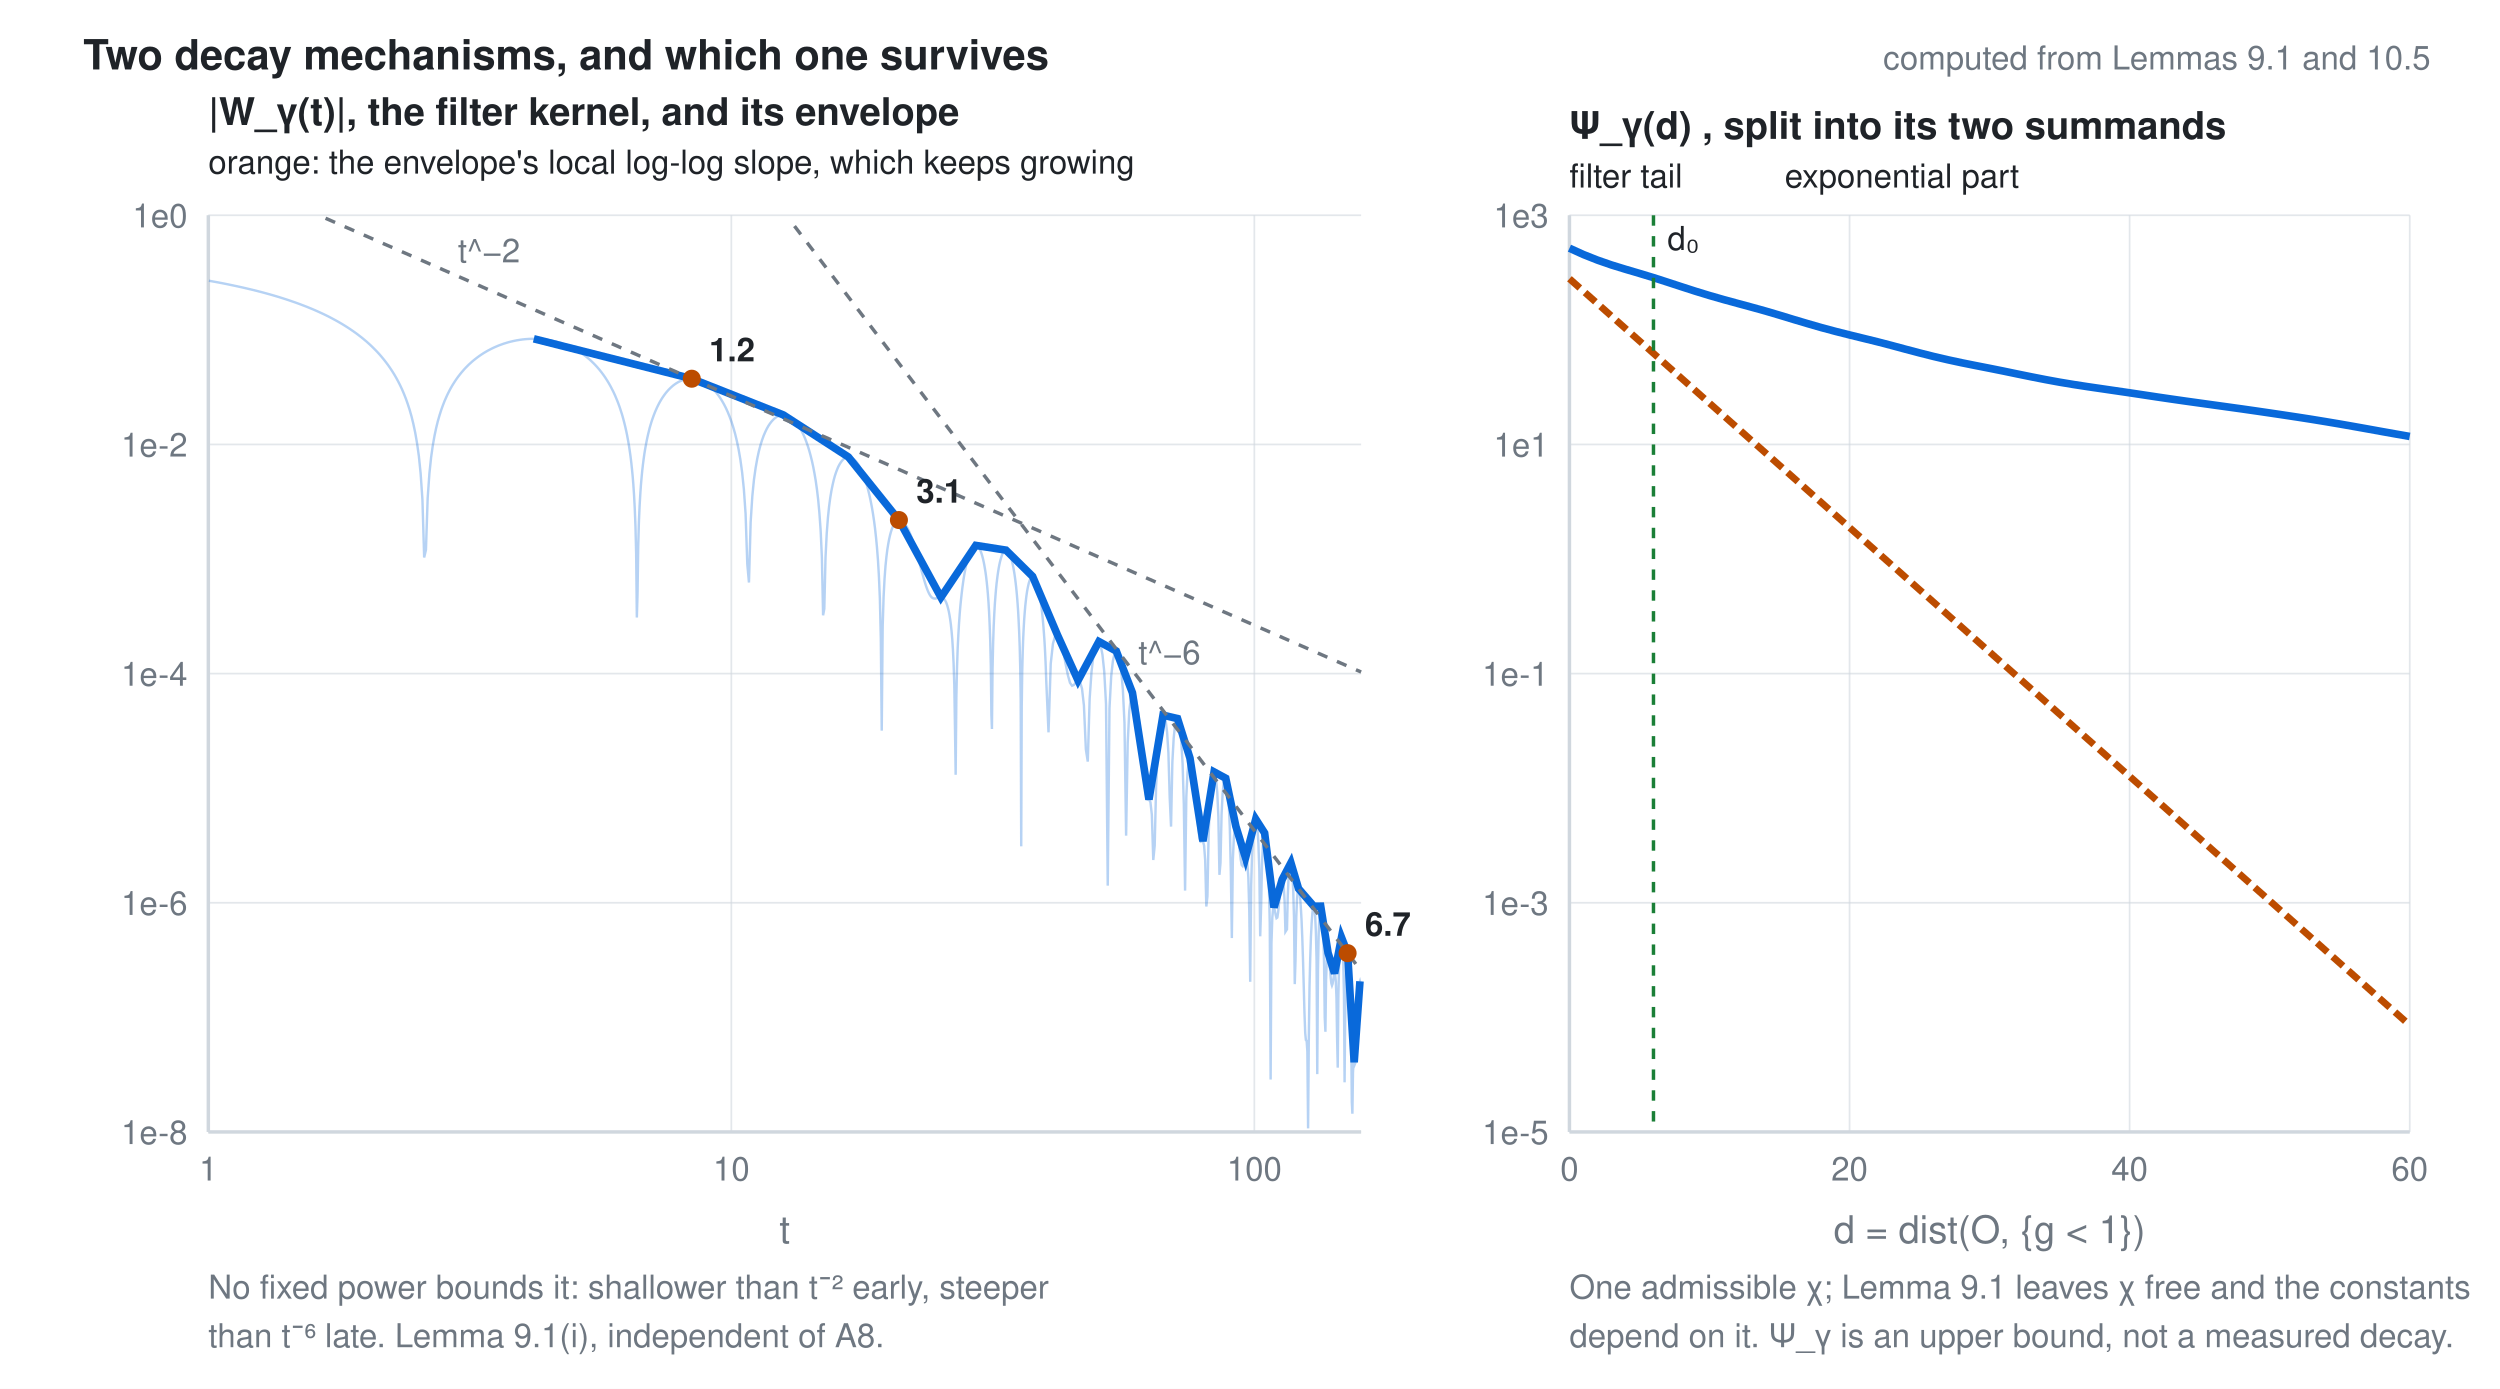
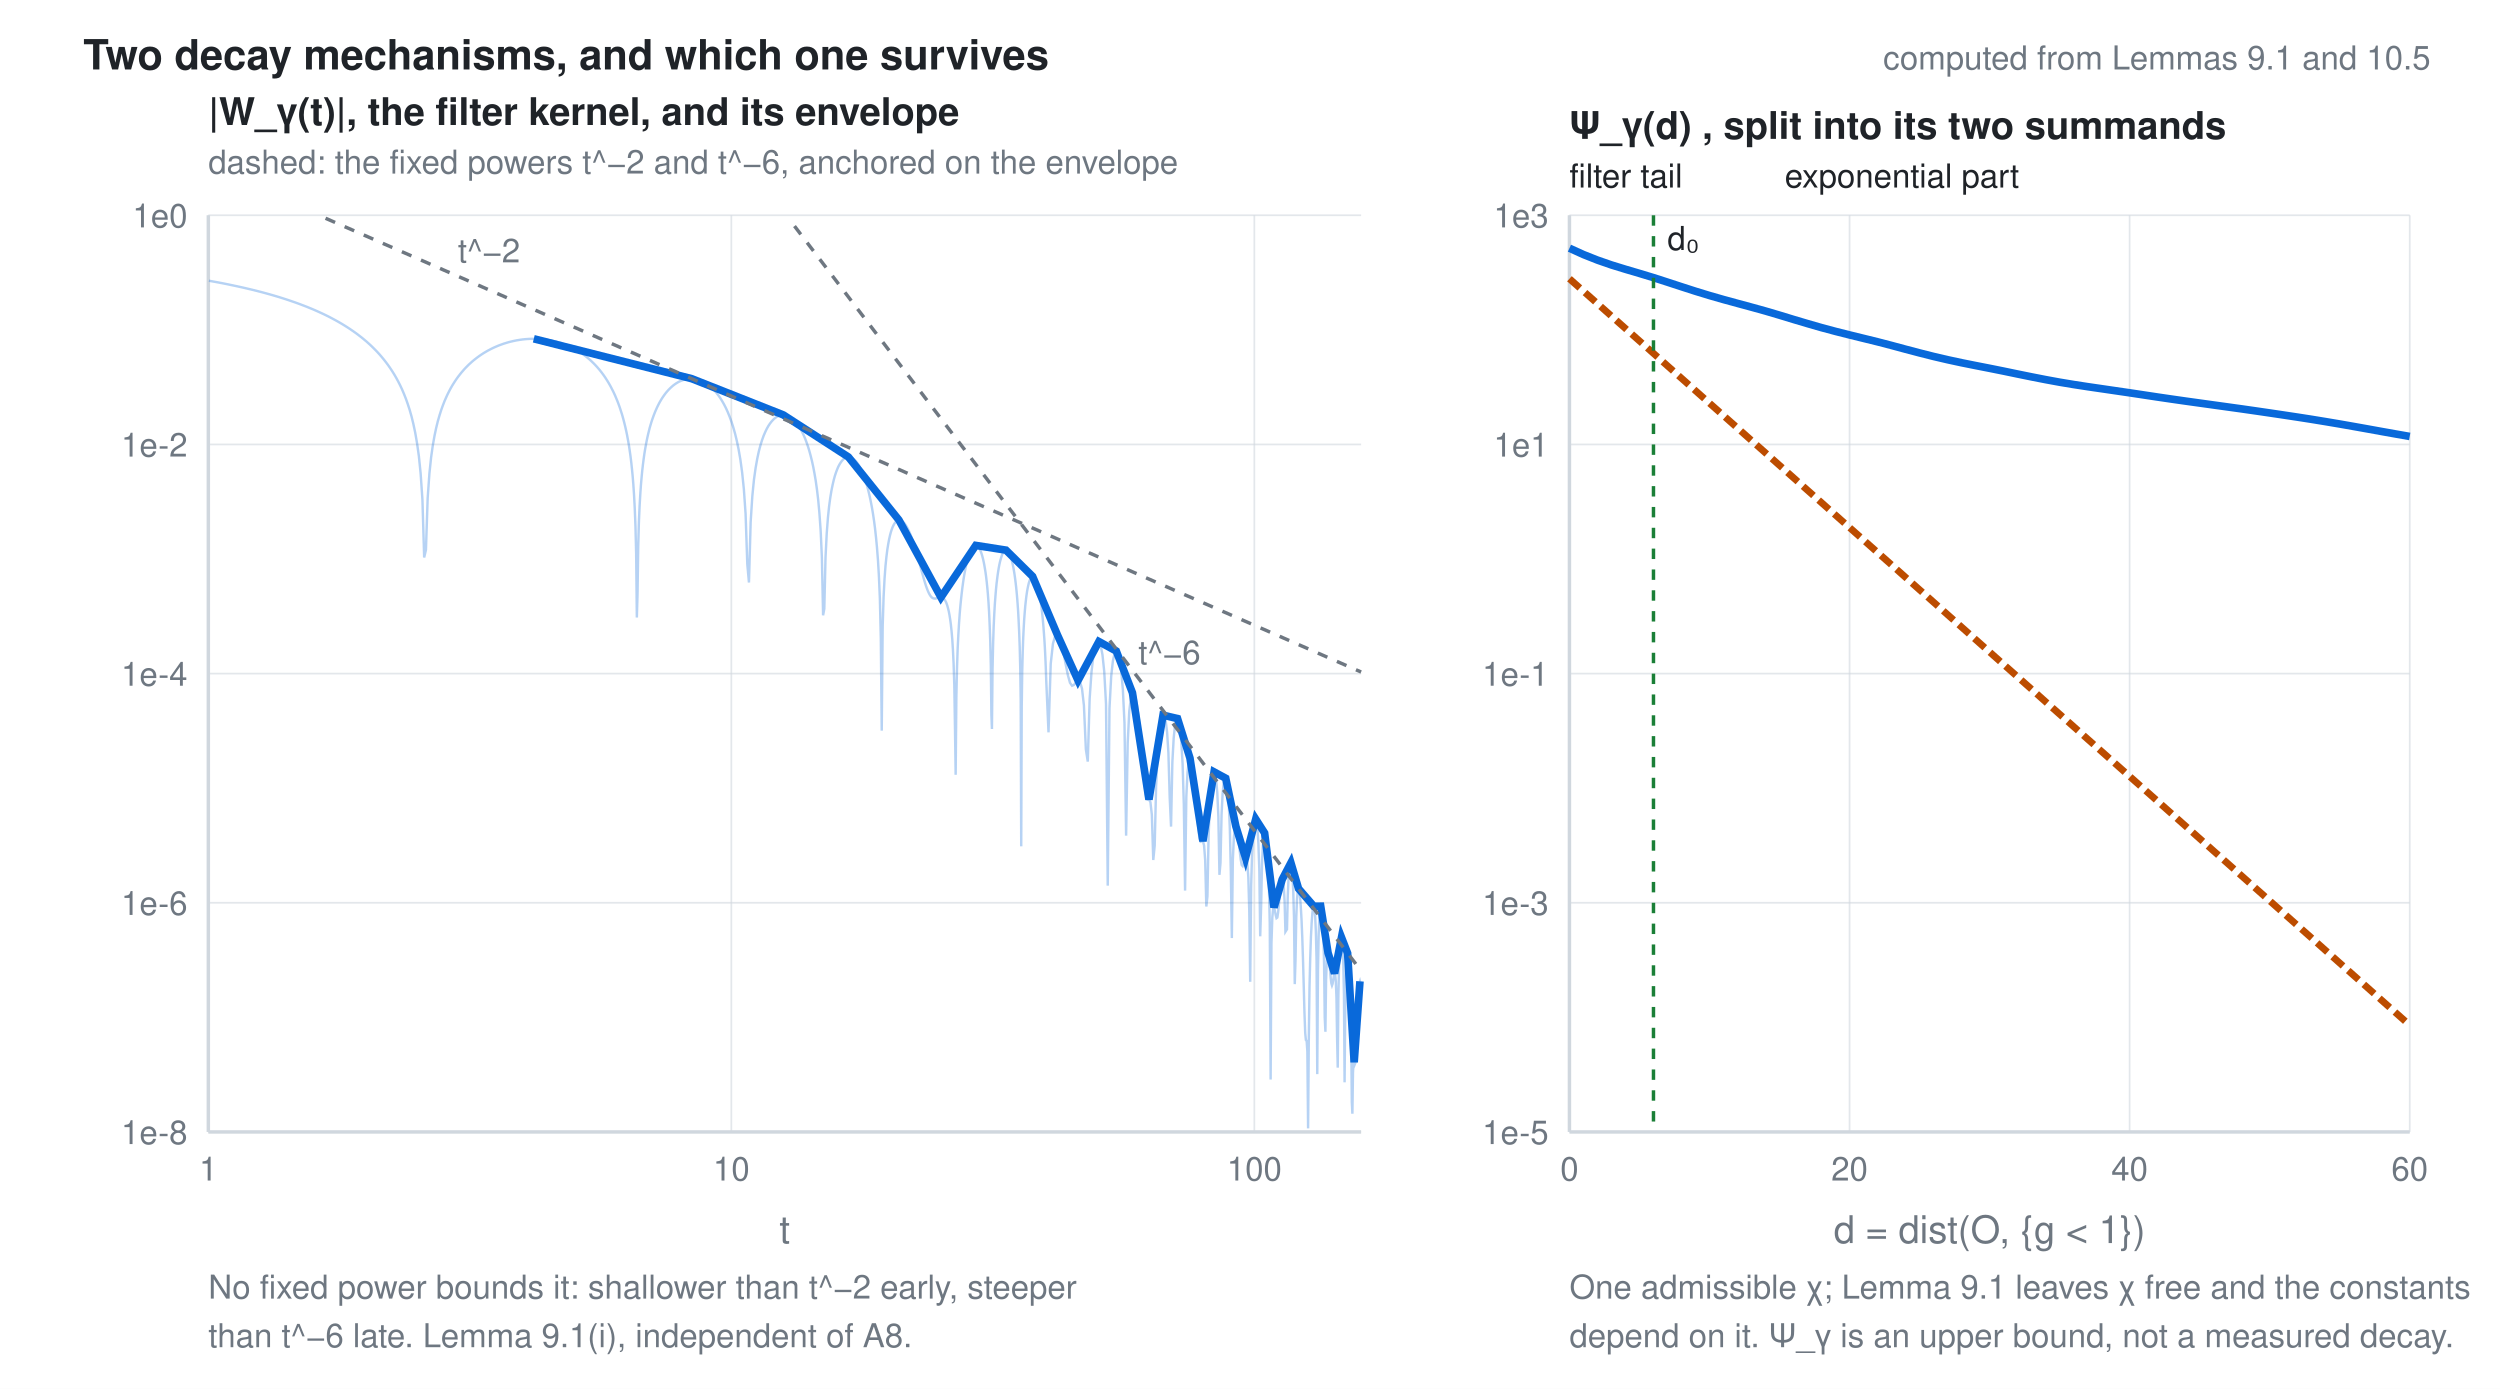
<svg xmlns="http://www.w3.org/2000/svg" viewBox="0 0 720 400" width="720" height="400" role="img" aria-labelledby="figtitle figdesc">
  <style>
  text{font-family:-apple-system,BlinkMacSystemFont,'Segoe UI',Helvetica,Arial,sans-serif;
       fill:#1f2328}
  .mut{fill:#6e7781} .sm{font-size:11px} .xs{font-size:9.5px} .b{font-weight:600}
  .ax{stroke:#d0d7de;stroke-width:1;fill:none}
  .gr{stroke:#d0d7de;stroke-width:.5;fill:none;opacity:.6}
</style>
  <rect width="720" height="400" fill="#ffffff" />
  <text x="24.00" y="20.00" class="b">Two decay mechanisms, and which one survives</text>
  <text x="700.00" y="20.00" class="mut xs" text-anchor="end">computed from Lemmas 9.1 and 10.5</text>
  <line x1="60.00" y1="62.00" x2="392.00" y2="62.00" class="gr" />
  <text x="54.00" y="65.50" class="mut xs" text-anchor="end">1e0</text>
  <line x1="60.00" y1="128.00" x2="392.00" y2="128.00" class="gr" />
  <text x="54.00" y="131.50" class="mut xs" text-anchor="end">1e-2</text>
  <line x1="60.00" y1="194.00" x2="392.00" y2="194.00" class="gr" />
  <text x="54.00" y="197.50" class="mut xs" text-anchor="end">1e-4</text>
  <line x1="60.00" y1="260.00" x2="392.00" y2="260.00" class="gr" />
  <text x="54.00" y="263.50" class="mut xs" text-anchor="end">1e-6</text>
  <line x1="60.00" y1="326.00" x2="392.00" y2="326.00" class="gr" />
  <text x="54.00" y="329.50" class="mut xs" text-anchor="end">1e-8</text>
  <line x1="60.00" y1="62.00" x2="60.00" y2="326.00" class="gr" />
  <text x="60.00" y="340.00" class="mut xs" text-anchor="middle">1</text>
  <line x1="210.63" y1="62.00" x2="210.63" y2="326.00" class="gr" />
  <text x="210.63" y="340.00" class="mut xs" text-anchor="middle">10</text>
  <line x1="361.25" y1="62.00" x2="361.25" y2="326.00" class="gr" />
  <text x="361.25" y="340.00" class="mut xs" text-anchor="middle">100</text>
  <line x1="60.00" y1="326.00" x2="392.00" y2="326.00" class="ax" />
  <line x1="60.00" y1="62.00" x2="60.00" y2="326.00" class="ax" />
  <path d="M60.16 80.85 L61.46 81.09 L62.73 81.32 L63.98 81.56 L65.20 81.80 L66.40 82.05 L67.58 82.30 L68.74 82.55 L69.87 82.80 L70.99 83.06 L72.09 83.32 L73.17 83.58 L74.24 83.85 L75.28 84.12 L76.31 84.40 L77.33 84.68 L78.33 84.96 L79.31 85.25 L80.28 85.54 L81.23 85.84 L82.17 86.14 L83.10 86.45 L84.02 86.76 L84.92 87.07 L85.81 87.39 L86.69 87.72 L87.55 88.05 L88.41 88.38 L89.25 88.73 L90.09 89.07 L90.91 89.43 L91.72 89.79 L92.53 90.16 L93.32 90.53 L94.10 90.91 L94.88 91.30 L95.64 91.70 L96.40 92.11 L97.14 92.52 L97.88 92.94 L98.61 93.37 L99.34 93.82 L100.05 94.27 L100.76 94.73 L101.46 95.21 L102.15 95.69 L102.84 96.19 L103.51 96.71 L104.19 97.23 L104.85 97.78 L105.51 98.33 L106.16 98.91 L106.80 99.50 L107.44 100.12 L108.07 100.75 L108.70 101.41 L109.32 102.09 L109.93 102.80 L110.54 103.54 L111.14 104.31 L111.74 105.11 L112.33 105.95 L112.92 106.84 L113.50 107.77 L114.08 108.76 L114.65 109.81 L115.22 110.93 L115.78 112.12 L116.33 113.41 L116.89 114.82 L117.43 116.35 L117.98 118.04 L118.52 119.94 L119.05 122.10 L119.58 124.61 L120.10 127.60 L120.63 131.34 L121.14 136.33 L121.66 143.90 L122.16 160.56 L122.67 158.35 L123.17 143.43 L123.67 136.37 L124.16 131.71 L124.65 128.25 L125.14 125.50 L125.62 123.23 L126.10 121.29 L126.58 119.62 L127.05 118.14 L127.52 116.82 L127.98 115.63 L128.45 114.54 L128.90 113.56 L129.36 112.65 L129.81 111.80 L130.26 111.02 L130.71 110.30 L131.15 109.62 L131.59 108.98 L132.03 108.38 L132.47 107.82 L132.90 107.28 L133.33 106.78 L133.75 106.30 L134.18 105.85 L134.60 105.42 L135.01 105.01 L135.43 104.63 L135.84 104.26 L136.25 103.90 L136.66 103.57 L137.07 103.25 L137.47 102.94 L137.87 102.65 L138.27 102.37 L138.66 102.10 L139.05 101.85 L139.44 101.60 L139.83 101.37 L140.22 101.14 L140.60 100.93 L140.98 100.73 L141.36 100.53 L141.74 100.34 L142.12 100.16 L142.49 99.99 L142.86 99.83 L143.23 99.67 L143.59 99.52 L143.96 99.38 L144.32 99.25 L144.68 99.12 L145.04 98.99 L145.40 98.88 L145.75 98.77 L146.10 98.66 L146.45 98.56 L146.80 98.47 L147.15 98.38 L147.49 98.30 L147.84 98.22 L148.18 98.15 L148.52 98.08 L148.86 98.01 L149.19 97.96 L149.53 97.90 L149.86 97.85 L150.19 97.81 L150.52 97.76 L150.85 97.73 L151.18 97.69 L151.50 97.67 L151.82 97.64 L152.15 97.62 L152.47 97.60 L152.78 97.59 L153.10 97.58 L153.42 97.58 L153.73 97.57 L154.04 97.58 L154.35 97.58 L154.66 97.59 L154.97 97.60 L155.28 97.62 L155.58 97.64 L155.88 97.67 L156.19 97.69 L156.49 97.72 L156.79 97.76 L157.09 97.79 L157.38 97.84 L157.68 97.88 L157.97 97.93 L158.26 97.98 L158.56 98.03 L158.85 98.09 L159.13 98.15 L159.42 98.22 L159.71 98.28 L159.99 98.35 L160.28 98.43 L160.56 98.51 L160.84 98.59 L161.12 98.67 L161.40 98.76 L161.68 98.85 L161.95 98.95 L162.23 99.04 L162.50 99.14 L162.78 99.25 L163.05 99.36 L163.32 99.47 L163.59 99.58 L163.86 99.70 L164.13 99.83 L164.39 99.95 L164.66 100.08 L164.92 100.21 L165.19 100.35 L165.45 100.49 L165.71 100.63 L165.97 100.78 L166.23 100.93 L166.49 101.09 L166.74 101.25 L167.00 101.41 L167.25 101.58 L167.51 101.75 L167.76 101.93 L168.01 102.11 L168.26 102.29 L168.51 102.48 L168.76 102.68 L169.01 102.88 L169.26 103.08 L169.51 103.29 L169.75 103.50 L170.00 103.72 L170.24 103.94 L170.48 104.17 L170.72 104.40 L170.96 104.64 L171.20 104.88 L171.44 105.13 L171.68 105.39 L171.92 105.65 L172.16 105.92 L172.39 106.19 L172.63 106.47 L172.86 106.76 L173.09 107.05 L173.33 107.36 L173.56 107.67 L173.79 107.98 L174.02 108.31 L174.25 108.64 L174.48 108.99 L174.70 109.34 L174.93 109.70 L175.16 110.07 L175.38 110.45 L175.61 110.85 L175.83 111.25 L176.05 111.67 L176.27 112.10 L176.50 112.54 L176.72 112.99 L176.94 113.46 L177.16 113.95 L177.37 114.45 L177.59 114.97 L177.81 115.51 L178.03 116.07 L178.24 116.65 L178.46 117.26 L178.67 117.89 L178.88 118.55 L179.10 119.23 L179.31 119.95 L179.52 120.71 L179.73 121.50 L179.94 122.34 L180.15 123.23 L180.36 124.17 L180.57 125.17 L180.77 126.24 L180.98 127.40 L181.19 128.65 L181.39 130.01 L181.60 131.50 L181.80 133.16 L182.00 135.03 L182.21 137.17 L182.41 139.66 L182.61 142.65 L182.81 146.42 L183.01 151.49 L183.21 159.35 L183.41 177.84 L183.61 170.99 L183.81 157.25 L184.00 150.41 L184.20 145.83 L184.40 142.39 L184.59 139.65 L184.79 137.36 L184.98 135.40 L185.18 133.70 L185.37 132.19 L185.56 130.84 L185.75 129.62 L185.95 128.50 L186.14 127.48 L186.33 126.53 L186.52 125.65 L186.71 124.84 L186.90 124.07 L187.08 123.35 L187.27 122.68 L187.46 122.04 L187.64 121.44 L187.83 120.87 L188.02 120.33 L188.20 119.82 L188.39 119.33 L188.57 118.86 L188.75 118.42 L188.94 117.99 L189.12 117.58 L189.30 117.20 L189.48 116.82 L189.66 116.47 L189.84 116.12 L190.02 115.79 L190.20 115.48 L190.38 115.18 L190.56 114.88 L190.74 114.60 L190.92 114.33 L191.09 114.08 L191.27 113.83 L191.45 113.59 L191.62 113.35 L191.80 113.13 L191.97 112.92 L192.15 112.71 L192.32 112.52 L192.49 112.32 L192.67 112.14 L192.84 111.97 L193.01 111.80 L193.18 111.63 L193.35 111.48 L193.52 111.33 L193.69 111.18 L193.86 111.04 L194.03 110.91 L194.20 110.78 L194.37 110.66 L194.54 110.55 L194.70 110.43 L194.87 110.33 L195.04 110.23 L195.20 110.13 L195.37 110.04 L195.54 109.95 L195.70 109.87 L195.87 109.79 L196.03 109.72 L196.68 109.47 L197.33 109.28 L197.97 109.15 L198.60 109.08 L199.23 109.07 L199.85 109.12 L200.47 109.21 L201.08 109.36 L201.68 109.56 L202.28 109.81 L202.87 110.12 L203.46 110.48 L204.04 110.89 L204.62 111.36 L205.19 111.89 L205.76 112.47 L206.32 113.13 L206.88 113.85 L207.44 114.64 L207.98 115.51 L208.53 116.47 L209.07 117.53 L209.60 118.70 L210.13 120.00 L210.66 121.44 L211.18 123.06 L211.70 124.89 L212.21 126.99 L212.72 129.44 L213.23 132.38 L213.73 136.03 L214.23 140.86 L214.73 148.02 L215.22 162.44 L215.70 167.76 L216.19 150.31 L216.67 142.87 L217.14 138.15 L217.62 134.73 L218.09 132.09 L218.55 129.96 L219.02 128.20 L219.48 126.73 L219.93 125.48 L220.39 124.41 L220.84 123.48 L221.28 122.69 L221.73 122.02 L222.17 121.44 L222.61 120.95 L223.04 120.54 L223.48 120.21 L223.91 119.94 L224.33 119.75 L224.76 119.61 L225.18 119.53 L225.60 119.50 L226.01 119.53 L226.43 119.62 L226.84 119.75 L227.25 119.94 L227.65 120.18 L228.05 120.47 L228.45 120.81 L228.85 121.20 L229.25 121.65 L229.64 122.15 L230.03 122.72 L230.42 123.34 L230.81 124.03 L231.19 124.78 L231.58 125.62 L231.96 126.53 L232.33 127.53 L232.71 128.63 L233.08 129.84 L233.45 131.19 L233.82 132.68 L234.19 134.35 L234.55 136.24 L234.92 138.41 L235.28 140.95 L235.64 143.99 L235.99 147.79 L236.35 152.85 L236.70 160.51 L237.05 177.21 L237.40 175.34 L237.75 160.51 L238.10 153.60 L238.44 149.12 L238.78 145.85 L239.12 143.32 L239.46 141.28 L239.80 139.60 L240.13 138.19 L240.46 137.00 L240.80 135.98 L241.13 135.11 L241.45 134.37 L241.78 133.75 L242.11 133.22 L242.43 132.77 L242.75 132.41 L243.07 132.12 L243.39 131.90 L243.71 131.75 L244.02 131.65 L244.34 131.62 L244.65 131.64 L244.96 131.71 L245.27 131.83 L245.58 132.01 L245.89 132.23 L246.19 132.51 L246.50 132.83 L246.80 133.21 L247.10 133.63 L247.40 134.11 L247.70 134.64 L247.99 135.23 L248.29 135.87 L248.58 136.58 L248.88 137.34 L249.17 138.18 L249.46 139.08 L249.75 140.07 L250.04 141.14 L250.32 142.30 L250.61 143.58 L250.89 144.97 L251.18 146.51 L251.46 148.22 L251.74 150.12 L252.02 152.29 L252.29 154.77 L252.57 157.70 L252.85 161.27 L253.12 165.85 L253.40 172.32 L253.67 183.67 L253.94 210.42 L254.21 180.43 L254.48 171.77 L254.75 166.66 L255.01 163.12 L255.28 160.45 L255.54 158.36 L255.81 156.67 L256.07 155.29 L256.33 154.14 L256.59 153.18 L256.85 152.39 L257.11 151.73 L257.37 151.19 L257.62 150.75 L257.88 150.40 L258.13 150.14 L258.38 149.95 L258.64 149.83 L258.89 149.77 L259.14 149.78 L259.39 149.84 L259.64 149.96 L259.88 150.13 L260.13 150.34 L260.38 150.60 L260.62 150.91 L260.86 151.26 L261.11 151.65 L261.35 152.09 L261.59 152.56 L261.83 153.07 L262.07 153.61 L262.31 154.20 L262.55 154.81 L262.78 155.46 L263.02 156.14 L263.25 156.84 L263.49 157.58 L263.72 158.34 L263.96 159.12 L264.19 159.92 L264.42 160.74 L264.65 161.57 L264.88 162.40 L265.11 163.25 L265.33 164.09 L265.56 164.92 L265.79 165.73 L266.01 166.53 L266.24 167.30 L266.46 168.03 L266.68 168.72 L266.91 169.36 L267.13 169.95 L267.35 170.47 L267.57 170.93 L267.79 171.33 L268.01 171.66 L268.22 171.92 L268.44 172.12 L268.66 172.26 L268.87 172.34 L269.09 172.38 L269.30 172.39 L269.52 172.36 L269.73 172.31 L269.94 172.25 L270.15 172.18 L270.36 172.12 L270.57 172.07 L270.78 172.04 L270.99 172.03 L271.20 172.07 L271.41 172.14 L271.61 172.26 L271.82 172.44 L272.03 172.68 L272.23 172.99 L272.44 173.39 L272.64 173.88 L272.84 174.48 L273.04 175.21 L273.25 176.08 L273.45 177.12 L273.65 178.37 L273.85 179.89 L274.05 181.75 L274.25 184.08 L274.44 187.09 L274.64 191.19 L274.84 197.38 L275.03 209.45 L275.23 223.13 L275.43 200.81 L275.62 192.24 L275.81 186.77 L276.01 182.73 L276.20 179.52 L276.39 176.85 L276.58 174.58 L276.78 172.60 L276.97 170.86 L277.16 169.30 L277.35 167.91 L277.53 166.65 L277.72 165.51 L277.91 164.47 L278.10 163.53 L278.28 162.67 L278.47 161.89 L278.66 161.18 L278.84 160.54 L279.03 159.96 L279.21 159.43 L279.39 158.97 L279.58 158.56 L279.76 158.20 L279.94 157.90 L280.12 157.64 L280.30 157.43 L280.49 157.27 L280.67 157.16 L280.85 157.09 L281.02 157.08 L281.20 157.11 L281.38 157.19 L281.56 157.32 L281.74 157.50 L281.91 157.73 L282.09 158.02 L282.26 158.37 L282.44 158.77 L282.61 159.24 L282.79 159.78 L282.96 160.39 L283.14 161.08 L283.31 161.86 L283.48 162.74 L283.65 163.72 L283.83 164.84 L284.00 166.10 L284.17 167.54 L284.34 169.20 L284.51 171.12 L284.68 173.40 L284.85 176.17 L285.01 179.67 L285.18 184.35 L285.35 191.40 L285.52 205.95 L285.68 209.94 L285.85 192.79 L286.02 185.26 L286.18 180.40 L286.35 176.83 L286.51 174.03 L286.68 171.74 L286.84 169.82 L287.00 168.18 L287.17 166.77 L287.33 165.53 L287.49 164.45 L287.65 163.50 L287.81 162.66 L287.97 161.92 L288.14 161.26 L288.30 160.69 L288.46 160.20 L288.61 159.77 L288.77 159.41 L288.93 159.11 L289.09 158.87 L289.25 158.68 L289.41 158.55 L289.56 158.47 L289.72 158.44 L289.88 158.46 L290.03 158.53 L290.19 158.65 L290.34 158.82 L290.50 159.05 L290.65 159.32 L290.81 159.64 L290.96 160.02 L291.11 160.46 L291.27 160.96 L291.42 161.51 L291.57 162.14 L291.72 162.83 L291.88 163.60 L292.03 164.46 L292.18 165.41 L292.33 166.46 L292.48 167.64 L292.63 168.95 L292.78 170.42 L292.93 172.08 L293.08 173.99 L293.23 176.20 L293.37 178.84 L293.52 182.06 L293.67 186.19 L293.82 191.97 L293.96 201.63 L294.11 243.74 L294.26 203.54 L294.40 193.36 L294.55 187.60 L294.69 183.62 L294.84 180.60 L294.98 178.21 L295.13 176.24 L295.27 174.59 L295.42 173.19 L295.56 171.99 L295.70 170.96 L295.84 170.06 L295.99 169.29 L296.13 168.62 L296.27 168.04 L296.41 167.55 L296.55 167.14 L296.69 166.79 L296.84 166.52 L296.98 166.31 L297.12 166.15 L297.26 166.06 L297.39 166.01 L297.53 166.02 L297.67 166.08 L297.81 166.20 L297.95 166.36 L298.09 166.57 L298.23 166.82 L298.36 167.13 L298.50 167.49 L298.64 167.90 L298.77 168.36 L298.91 168.87 L299.04 169.44 L299.18 170.07 L299.32 170.75 L299.45 171.51 L299.59 172.33 L299.72 173.22 L299.85 174.19 L299.99 175.26 L300.12 176.42 L300.26 177.69 L300.39 179.09 L300.52 180.64 L300.65 182.36 L300.79 184.30 L300.92 186.51 L301.05 189.07 L301.18 192.12 L301.31 195.87 L301.97 210.92 L302.61 191.14 L303.25 185.36 L303.89 183.13 L304.52 182.81 L305.14 183.80 L305.75 185.78 L306.36 188.50 L306.97 191.59 L307.57 194.53 L308.16 196.65 L308.75 197.49 L309.33 197.21 L309.91 196.45 L310.48 195.97 L311.05 196.38 L311.62 198.37 L312.17 203.17 L312.73 215.82 L313.28 219.34 L313.82 201.19 L314.36 193.42 L314.90 188.87 L315.43 186.17 L315.95 184.86 L316.48 184.77 L317.00 185.92 L317.51 188.57 L318.02 193.40 L318.53 202.71 L319.03 255.06 L319.53 203.99 L320.02 194.82 L320.51 190.38 L321.00 188.18 L321.49 187.51 L321.97 188.11 L322.44 189.97 L322.92 193.29 L323.39 198.70 L323.85 208.20 L324.32 240.67 L324.78 213.94 L325.23 204.83 L325.69 200.99 L326.14 199.51 L326.59 199.56 L327.03 200.81 L327.47 203.13 L327.91 206.43 L328.35 210.67 L328.78 215.71 L329.21 221.15 L329.64 226.08 L330.06 229.26 L330.48 230.27 L330.90 230.26 L331.32 231.02 L331.73 234.62 L332.14 247.68 L332.55 243.56 L332.96 226.44 L333.36 217.99 L333.76 212.62 L334.16 209.09 L334.55 206.94 L334.95 205.98 L335.34 206.19 L335.73 207.69 L336.12 210.87 L336.50 216.78 L336.88 229.84 L337.26 238.06 L337.64 219.53 L338.02 212.60 L338.39 209.01 L338.76 207.28 L339.13 206.95 L339.50 207.85 L339.86 210.04 L340.22 213.81 L340.59 220.00 L340.94 231.70 L341.30 256.49 L341.66 229.45 L342.01 222.43 L342.36 219.37 L342.71 218.33 L343.06 218.70 L343.40 220.20 L343.75 222.68 L344.09 226.04 L344.43 230.10 L344.77 234.50 L345.11 238.56 L345.44 241.35 L345.78 242.41 L346.11 242.31 L346.44 242.26 L346.77 243.48 L347.09 247.66 L347.42 261.07 L347.74 258.13 L348.06 241.24 L348.38 233.13 L348.70 228.08 L349.02 224.85 L349.34 222.99 L349.65 222.32 L349.96 222.83 L350.27 224.70 L350.58 228.37 L350.89 235.18 L351.20 251.96 L351.50 248.53 L351.81 234.55 L352.11 228.59 L352.41 225.51 L352.71 224.16 L353.01 224.14 L353.31 225.34 L353.60 227.84 L353.90 231.95 L354.19 238.59 L354.48 251.19 L354.77 270.16 L355.06 247.57 L355.35 241.22 L355.64 238.61 L355.92 237.94 L356.21 238.60 L356.49 240.24 L356.77 242.56 L357.05 245.19 L357.33 247.59 L357.61 249.12 L357.89 249.44 L358.16 248.78 L358.44 247.77 L358.71 247.05 L358.98 247.20 L359.25 248.77 L359.52 252.75 L359.79 262.40 L360.06 282.75 L360.33 255.12 L360.59 246.09 L360.86 240.98 L361.12 237.91 L361.39 236.29 L361.65 235.91 L361.91 236.74 L362.17 238.94 L362.42 243.02 L362.68 250.46 L362.94 269.66 L363.19 261.50 L363.45 249.01 L363.70 243.61 L363.95 240.92 L364.21 239.91 L364.46 240.20 L364.71 241.68 L364.95 244.40 L365.20 248.64 L365.45 255.06 L365.69 265.92 L365.94 310.90 L366.18 271.61 L366.43 264.20 L366.67 261.68 L366.91 261.35 L367.15 262.21 L367.39 263.50 L367.63 264.43 L367.87 264.25 L368.10 262.74 L368.34 260.34 L368.57 257.75 L368.81 255.51 L369.04 253.95 L369.27 253.28 L369.51 253.73 L369.74 255.62 L369.97 259.70 L370.20 268.35 L370.65 267.64 L370.88 257.88 L371.11 252.79 L371.33 249.93 L371.56 248.58 L371.78 248.49 L372.00 249.63 L372.23 252.15 L372.45 256.54 L372.67 264.25 L372.89 283.43 L373.11 276.37 L373.33 264.07 L373.54 258.97 L373.76 256.61 L373.98 255.93 L374.19 256.51 L374.41 258.21 L374.62 260.98 L374.84 264.85 L375.05 269.90 L375.26 276.21 L375.47 283.68 L375.68 291.53 L375.90 297.51 L376.10 299.54 L376.31 299.75 L376.52 302.81 L376.73 324.97 L376.94 298.76 L377.14 284.23 L377.35 275.68 L377.55 269.83 L377.76 265.74 L377.96 263.00 L378.16 261.44 L378.37 261.00 L378.57 261.76 L378.77 263.96 L378.97 268.25 L379.17 276.67 L379.37 309.34 L379.57 279.75 L379.77 269.59 L379.96 264.64 L380.16 262.03 L380.36 260.98 L380.55 261.20 L380.75 262.62 L380.94 265.39 L381.14 269.90 L381.33 277.33 L381.52 292.98 L381.72 297.15 L381.91 282.16 L382.10 276.93 L382.29 274.81 L382.48 274.44 L382.67 275.28 L382.86 276.99 L383.05 279.21 L383.23 281.47 L383.42 283.17 L383.61 283.80 L383.79 283.30 L383.98 282.15 L384.17 280.98 L384.35 280.35 L384.53 280.72 L384.72 282.66 L384.90 287.27 L385.08 298.80 L385.27 307.48 L385.45 287.07 L385.63 278.96 L385.81 274.28 L385.99 271.51 L386.17 270.14 L386.35 269.98 L386.53 271.05 L386.70 273.54 L386.88 278.04 L387.06 286.32 L387.24 311.71 L387.41 293.03 L387.59 282.40 L387.76 277.58 L387.94 275.25 L388.11 274.51 L388.29 275.02 L388.46 276.69 L388.63 279.55 L388.81 283.79 L388.98 289.89 L389.15 299.12 L389.32 317.39 L389.49 320.75 L389.66 308.87 L389.83 306.03 L390.00 305.94 L390.17 306.57 L390.34 306.16 L390.51 303.64 L390.67 299.47 L390.84 294.84 L391.01 290.61 L391.17 287.17 L391.34 284.65 L391.51 283.11 L391.67 282.62 L391.84 283.31 L392.00 285.48" fill="none" stroke="#0969da" stroke-width="0.7" opacity="0.30" />
  <path d="M153.73 97.57 L199.23 109.07 L225.60 119.50 L244.34 131.62 L258.89 149.77 L270.99 172.03 L281.02 157.08 L289.72 158.44 L297.39 166.01 L304.52 182.81 L310.48 195.97 L316.48 184.77 L321.49 187.51 L326.14 199.51 L330.90 230.26 L334.95 205.98 L339.13 206.95 L342.71 218.33 L346.44 242.26 L349.65 222.32 L353.01 224.14 L355.92 237.94 L358.71 247.05 L361.65 235.91 L364.21 239.91 L366.91 261.35 L369.27 253.28 L371.78 248.49 L373.98 255.93 L378.37 261.00 L380.36 260.98 L382.48 274.44 L384.35 280.35 L386.35 269.98 L388.11 274.51 L390.00 305.94 L391.67 282.62" fill="none" stroke="#0969da" stroke-width="2.2" />
  <path d="M93.76 62.86 L99.39 65.33 L105.02 67.79 L110.64 70.26 L116.27 72.72 L121.90 75.19 L127.53 77.66 L133.15 80.12 L138.78 82.59 L144.41 85.05 L150.03 87.52 L155.66 89.98 L161.29 92.45 L166.92 94.91 L172.54 97.38 L178.17 99.85 L183.80 102.31 L189.42 104.78 L195.05 107.24 L200.68 109.71 L206.31 112.17 L211.93 114.64 L217.56 117.11 L223.19 119.57 L228.81 122.04 L234.44 124.50 L240.07 126.97 L245.69 129.43 L251.32 131.90 L256.95 134.36 L262.58 136.83 L268.20 139.30 L273.83 141.76 L279.46 144.23 L285.08 146.69 L290.71 149.16 L296.34 151.62 L301.97 154.09 L307.59 156.56 L313.22 159.02 L318.85 161.49 L324.47 163.95 L330.10 166.42 L335.73 168.88 L341.36 171.35 L346.98 173.81 L352.61 176.28 L358.24 178.75 L363.86 181.21 L369.49 183.68 L375.12 186.14 L380.75 188.61 L386.37 191.07 L392.00 193.54" fill="none" stroke="#6e7781" stroke-width="1" stroke-dasharray="3 3" />
  <text x="131.87" y="75.56" class="mut xs">t^−2</text>
  <path d="M228.81 65.11 L234.44 72.50 L240.07 79.90 L245.69 87.30 L251.32 94.70 L256.95 102.09 L262.58 109.49 L268.20 116.89 L273.83 124.28 L279.46 131.68 L285.08 139.08 L290.71 146.47 L296.34 153.87 L301.97 161.27 L307.59 168.66 L313.22 176.06 L318.85 183.46 L324.47 190.85 L330.10 198.25 L335.73 205.65 L341.36 213.05 L346.98 220.44 L352.61 227.84 L358.24 235.24 L363.86 242.63 L369.49 250.03 L375.12 257.43 L380.75 264.82 L386.37 272.22 L392.00 279.62" fill="none" stroke="#6e7781" stroke-width="1" stroke-dasharray="3 3" />
  <text x="327.84" y="191.28" class="mut xs">t^−6</text>
-   <circle cx="199.23" cy="109.07" r="2.60" fill="#bc4c00" />
-   <text x="204.23" y="104.07" class="xs b" fill="#bc4c00">1.2</text>
-   <circle cx="258.89" cy="149.77" r="2.60" fill="#bc4c00" />
-   <text x="263.89" y="144.77" class="xs b" fill="#bc4c00">3.1</text>
-   <circle cx="388.11" cy="274.51" r="2.60" fill="#bc4c00" />
-   <text x="393.11" y="269.51" class="xs b" fill="#bc4c00">6.7</text>
  <text x="60.00" y="36.00" class="sm b" fill="#0969da">|W_γ(t)|, the filter kernel, and its envelope</text>
-   <text x="60.00" y="50.00" class="xs" fill="#bc4c00">orange: the envelope's local log-log slope, which keeps growing</text>
+   <text x="60.00" y="50.00" class="xs mut">dashed: the fixed powers t^−2 and t^−6, anchored on the envelope</text>
  <text x="226.00" y="358.00" class="mut sm" text-anchor="middle">t</text>
-   <text x="60.00" y="374.00" class="xs mut">No fixed power bounds it: shallower than t⁻² early, steeper</text>
-   <text x="60.00" y="388.00" class="xs mut">than t⁻⁶ late. Lemma 9.1(i), independent of A8.</text>
+   <text x="60.00" y="374.00" class="xs mut">No fixed power bounds it: shallower than t^−2 early, steeper</text>
+   <text x="60.00" y="388.00" class="xs mut">than t^−6 late. Lemma 9.1(i), independent of A8.</text>
  <line x1="452.00" y1="62.00" x2="694.00" y2="62.00" class="gr" />
  <text x="446.00" y="65.50" class="mut xs" text-anchor="end">1e3</text>
  <line x1="452.00" y1="128.00" x2="694.00" y2="128.00" class="gr" />
  <text x="446.00" y="131.50" class="mut xs" text-anchor="end">1e1</text>
  <line x1="452.00" y1="194.00" x2="694.00" y2="194.00" class="gr" />
  <text x="446.00" y="197.50" class="mut xs" text-anchor="end">1e-1</text>
  <line x1="452.00" y1="260.00" x2="694.00" y2="260.00" class="gr" />
  <text x="446.00" y="263.50" class="mut xs" text-anchor="end">1e-3</text>
  <line x1="452.00" y1="326.00" x2="694.00" y2="326.00" class="gr" />
  <text x="446.00" y="329.50" class="mut xs" text-anchor="end">1e-5</text>
  <line x1="452.00" y1="62.00" x2="452.00" y2="326.00" class="gr" />
  <text x="452.00" y="340.00" class="mut xs" text-anchor="middle">0</text>
  <line x1="532.67" y1="62.00" x2="532.67" y2="326.00" class="gr" />
  <text x="532.67" y="340.00" class="mut xs" text-anchor="middle">20</text>
  <line x1="613.33" y1="62.00" x2="613.33" y2="326.00" class="gr" />
  <text x="613.33" y="340.00" class="mut xs" text-anchor="middle">40</text>
  <line x1="694.00" y1="62.00" x2="694.00" y2="326.00" class="gr" />
  <text x="694.00" y="340.00" class="mut xs" text-anchor="middle">60</text>
  <line x1="452.00" y1="326.00" x2="694.00" y2="326.00" class="ax" />
  <line x1="452.00" y1="62.00" x2="452.00" y2="326.00" class="ax" />
  <path d="M452.00 71.48 L456.03 73.31 L460.07 74.91 L464.10 76.31 L468.13 77.55 L472.17 78.74 L476.20 79.96 L480.23 81.26 L484.27 82.58 L488.30 83.88 L492.33 85.11 L496.37 86.27 L500.40 87.37 L504.43 88.46 L508.47 89.58 L512.50 90.77 L516.53 92.00 L520.57 93.20 L524.60 94.36 L528.63 95.44 L532.67 96.46 L536.70 97.45 L540.73 98.44 L544.77 99.49 L548.80 100.58 L552.83 101.64 L556.87 102.66 L560.90 103.60 L564.93 104.47 L568.97 105.28 L573.00 106.07 L577.03 106.88 L581.07 107.72 L585.10 108.54 L589.13 109.33 L593.17 110.07 L597.20 110.74 L601.23 111.36 L605.27 111.95 L609.30 112.54 L613.33 113.13 L617.37 113.74 L621.40 114.35 L625.43 114.94 L629.47 115.52 L633.50 116.08 L637.53 116.64 L641.57 117.20 L645.60 117.76 L649.63 118.34 L653.67 118.93 L657.70 119.53 L661.73 120.14 L665.77 120.77 L669.80 121.43 L673.83 122.11 L677.87 122.82 L681.90 123.54 L685.93 124.27 L689.97 124.99 L694.00 125.70" fill="none" stroke="#0969da" stroke-width="2.2" />
  <path d="M452.00 80.28 L456.03 83.86 L460.07 87.44 L464.10 91.03 L468.13 94.61 L472.17 98.19 L476.20 101.77 L480.23 105.36 L484.27 108.94 L488.30 112.52 L492.33 116.11 L496.37 119.69 L500.40 123.27 L504.43 126.86 L508.47 130.44 L512.50 134.02 L516.53 137.60 L520.57 141.19 L524.60 144.77 L528.63 148.35 L532.67 151.94 L536.70 155.52 L540.73 159.10 L544.77 162.68 L548.80 166.27 L552.83 169.85 L556.87 173.43 L560.90 177.02 L564.93 180.60 L568.97 184.18 L573.00 187.77 L577.03 191.35 L581.07 194.93 L585.10 198.51 L589.13 202.10 L593.17 205.68 L597.20 209.26 L601.23 212.85 L605.27 216.43 L609.30 220.01 L613.33 223.59 L617.37 227.18 L621.40 230.76 L625.43 234.34 L629.47 237.93 L633.50 241.51 L637.53 245.09 L641.57 248.67 L645.60 252.26 L649.63 255.84 L653.67 259.42 L657.70 263.01 L661.73 266.59 L665.77 270.17 L669.80 273.76 L673.83 277.34 L677.87 280.92 L681.90 284.50 L685.93 288.09 L689.97 291.67 L694.00 295.25" fill="none" stroke="#bc4c00" stroke-width="2" stroke-dasharray="4 2" />
  <line x1="476.20" y1="62.00" x2="476.20" y2="326.00" class="" stroke="#1a7f37" stroke-width="1" stroke-dasharray="3 3" />
  <text x="480.20" y="72.00" class="xs" fill="#1a7f37">d₀</text>
  <text x="452.00" y="40.00" class="sm b">Ψ_γ(d) , split into its two summands</text>
  <text x="452.00" y="54.00" class="xs" fill="#0969da">filter tail</text>
  <text x="514.00" y="54.00" class="xs" fill="#bc4c00">exponential part</text>
  <text x="573.00" y="358.00" class="mut sm" text-anchor="middle">d = dist(O, {g &lt; 1})</text>
  <text x="452.00" y="374.00" class="xs mut">One admissible χ; Lemma 9.1 leaves χ free and the constants</text>
  <text x="452.00" y="388.00" class="xs mut">depend on it. Ψ_γ is an upper bound, not a measured decay.</text>
</svg>
